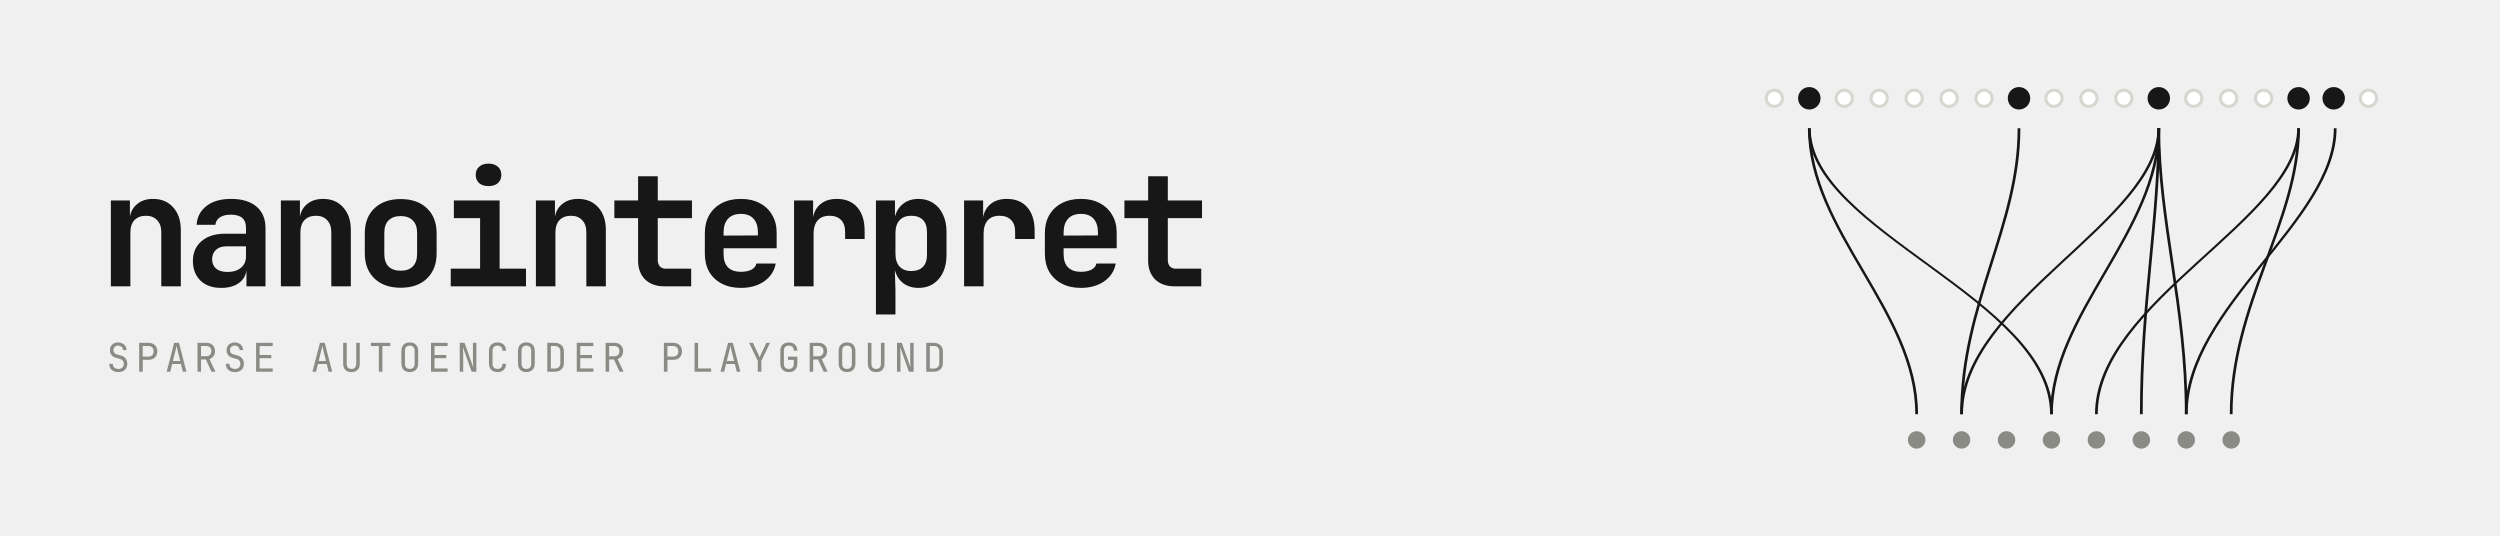
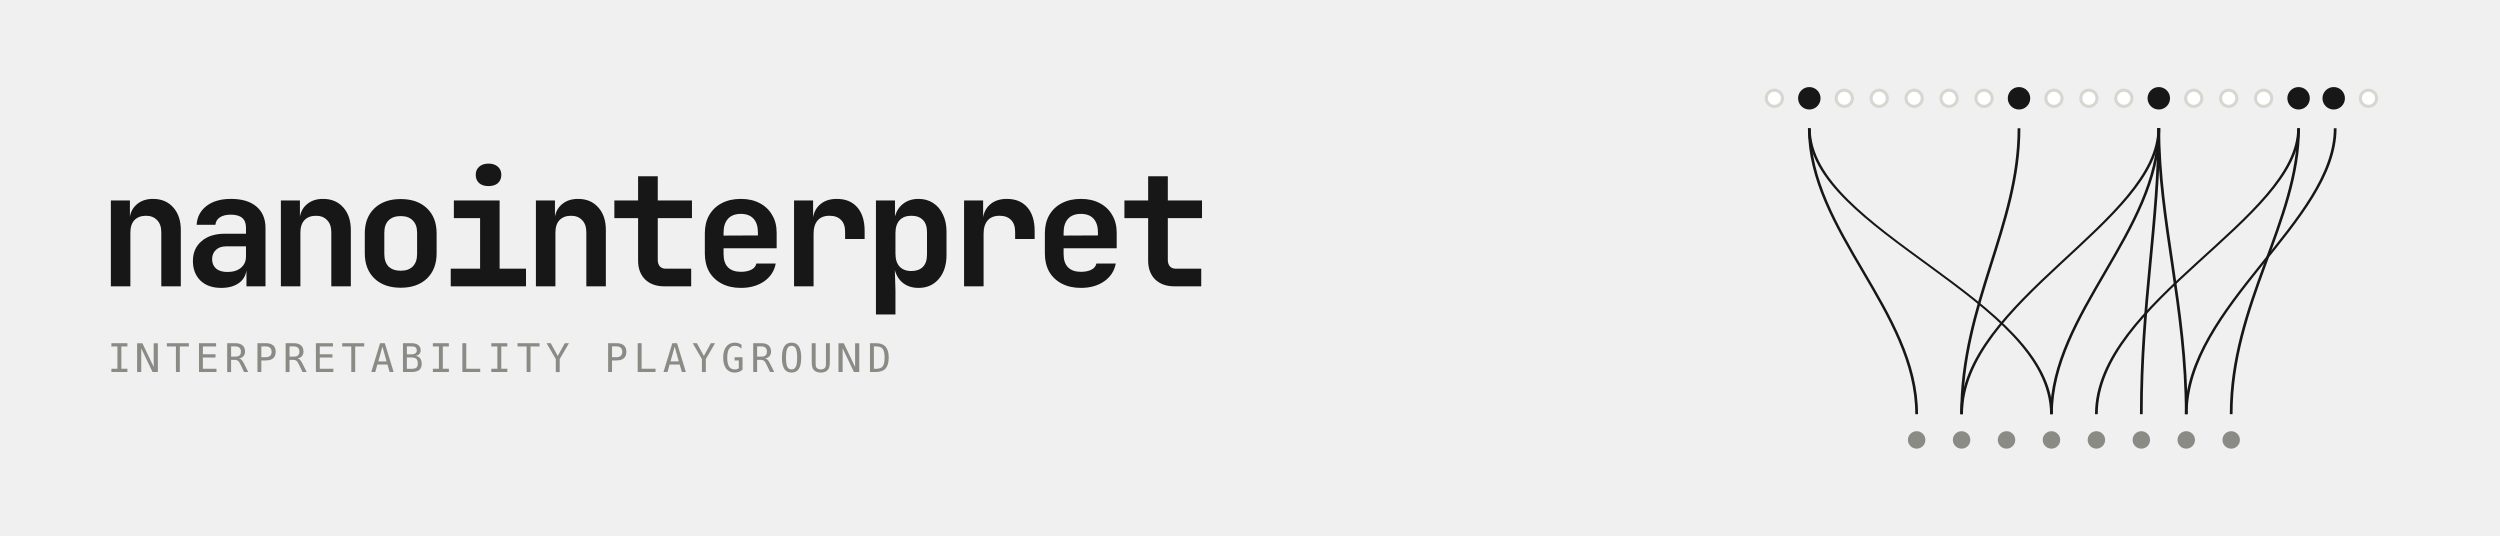
<svg xmlns="http://www.w3.org/2000/svg" width="1400" height="300" viewBox="0 60 1400 300" role="img" aria-labelledby="title description">
  <style>
    :root {
      color-scheme: light dark;
    }

    .foreground { fill: #171717; }
    .muted { fill: #8b8b86; }
    .connections { fill: none; stroke: #171717; }
    .inactive-feature { fill: #ffffff; stroke: #d7d7d1; }

    @media (prefers-color-scheme: dark) {
      .foreground { fill: #f0f0ec; }
      .muted { fill: #858581; }
      .connections { stroke: #f0f0ec; }
      .inactive-feature { fill: #0d1117; stroke: #383836; }
    }
  </style>
  <g id="wordmark" transform="translate(0 -4.348217) scale(0.8891832)">
    <path class="foreground" d="M 69.819,252.699 V 198.615 H 81.816 v 10.129 q 0.983,-5.113 4.818,-8.063 3.835,-3.048 9.735,-3.048 7.965,0 12.685,5.31 4.818,5.31 4.818,14.259 v 35.499 h -12.292 v -34.024 q 0,-5.015 -2.655,-7.67 -2.557,-2.753 -6.982,-2.753 -4.622,0 -7.277,2.753 -2.557,2.753 -2.557,7.867 v 33.827 z           m 69.468,0.983 q -8.26,0 -13.079,-4.622 -4.72,-4.72 -4.72,-12.292 0,-7.867 5.408,-12.489 5.408,-4.72 14.849,-4.72 h 13.177 v -3.835 q 0,-8.162 -9.539,-8.162 -4.327,0 -6.883,1.672 -2.557,1.672 -2.852,4.72 h -11.8 q 0.393,-7.277 6.097,-11.8 5.802,-4.523 15.537,-4.523 10.325,0 16.029,4.818 5.703,4.818 5.703,13.57 v 36.679 h -11.997 v -10.129 q -0.688,5.212 -4.917,8.162 -4.228,2.95 -11.014,2.95 z           m 3.933,-10.03 q 5.408,0 8.555,-2.655 3.147,-2.655 3.147,-7.08 v -6.392 h -12.587 q -4.032,0 -6.392,2.262 -2.36,2.262 -2.36,5.802 0,3.638 2.458,5.9 2.557,2.163 7.178,2.163 z           m 33.674,9.047 V 198.615 h 11.997 v 10.129 q 0.983,-5.113 4.818,-8.063 3.835,-3.048 9.735,-3.048 7.965,0 12.685,5.31 4.818,5.31 4.818,14.259 v 35.499 h -12.292 v -34.024 q 0,-5.015 -2.655,-7.67 -2.557,-2.753 -6.982,-2.753 -4.622,0 -7.277,2.753 -2.557,2.753 -2.557,7.867 v 33.827 z           m 75.467,0.885 q -10.424,0 -16.52,-5.802 -6.097,-5.9 -6.097,-15.832 v -12.587 q 0,-10.03 6.097,-15.832 6.097,-5.802 16.52,-5.802 10.424,0 16.52,5.802 6.097,5.802 6.097,15.832 v 12.587 q 0,9.932 -6.097,15.832 -6.097,5.802 -16.52,5.802 z           m 0,-10.719 q 4.917,0 7.572,-2.655 2.753,-2.753 2.753,-7.867 v -13.374 q 0,-5.113 -2.753,-7.768 -2.655,-2.753 -7.572,-2.753 -4.917,0 -7.67,2.753 -2.655,2.655 -2.655,7.768 v 13.374 q 0,5.113 2.655,7.867 2.753,2.655 7.67,2.655 z           m 31.511,9.834 v -11.112 h 18.487 v -31.861 h -16.52 V 198.615 h 28.812 v 42.972 h 16.619 v 11.112 z           m 23.797,-63.131 q -3.737,0 -5.9,-1.868 -2.163,-1.967 -2.163,-5.212 0,-3.245 2.163,-5.113 2.163,-1.967 5.9,-1.967 3.737,0 5.9,1.967 2.163,1.868 2.163,5.113 0,3.245 -2.163,5.212 -2.163,1.868 -5.9,1.868 z           m 29.839,63.131 V 198.615 h 11.997 v 10.129 q 0.983,-5.113 4.818,-8.063 3.835,-3.048 9.735,-3.048 7.965,0 12.685,5.31 4.818,5.31 4.818,14.259 v 35.499 h -12.292 v -34.024 q 0,-5.015 -2.655,-7.67 -2.557,-2.753 -6.982,-2.753 -4.622,0 -7.277,2.753 -2.557,2.753 -2.557,7.867 v 33.827 z           m 80.875,0 q -7.572,0 -12.095,-4.327 -4.425,-4.425 -4.425,-11.899 V 209.727 H 386.917 V 198.615 h 14.947 v -15.242 h 12.39 v 15.242 h 21.535 v 11.112 h -21.535 v 26.452 q 0,2.36 1.278,3.933 1.377,1.475 3.737,1.475 h 16.029 v 11.112 z           m 48.228,0.983 q -6.883,0 -11.997,-2.655 -5.113,-2.655 -7.965,-7.473 -2.753,-4.917 -2.753,-11.505 v -12.784 q 0,-6.588 2.753,-11.407 2.852,-4.917 7.965,-7.572 5.113,-2.655 11.997,-2.655 6.785,0 11.8,2.655 5.113,2.655 7.867,7.473 2.852,4.72 2.852,11.112 v 9.834 h -33.434 v 3.737 q 0,5.507 2.852,8.358 2.852,2.753 8.063,2.753 3.835,0 6.49,-1.278 2.753,-1.377 3.245,-3.933 h 12.194 q -1.278,6.982 -7.277,11.21 -5.998,4.13 -14.652,4.13 z           m -10.915,-34.811 v 1.868 l 21.634,-0.098 v -1.868 q 0,-5.605 -2.753,-8.653 -2.753,-3.048 -7.965,-3.048 -5.408,0 -8.162,3.147 -2.753,3.048 -2.753,8.653 z           m 44.393,33.827 V 198.615 h 11.997 v 10.522 q 0.983,-5.31 4.818,-8.358 3.933,-3.147 10.129,-3.147 8.26,0 12.882,5.31 4.622,5.31 4.622,14.849 v 5.113 h -12.292 v -4.523 q 0,-4.917 -2.557,-7.473 -2.557,-2.655 -7.277,-2.655 -4.917,0 -7.473,2.95 -2.557,2.95 -2.557,8.358 v 33.139 z           m 51.571,17.7 V 198.615 h 11.997 v 9.932 q 1.475,-5.113 5.31,-7.965 3.835,-2.95 9.539,-2.95 5.212,0 9.145,2.557 4.032,2.557 6.195,7.277 2.262,4.622 2.262,10.817 v 14.652 q 0,9.342 -4.818,15.045 -4.818,5.703 -12.784,5.703 -5.703,0 -9.637,-2.95 -3.835,-2.95 -5.31,-8.26 l 0.393,12.784 v 15.144 z           m 22.224,-27.337 q 4.72,0 7.277,-2.557 2.655,-2.557 2.655,-7.867 v -13.964 q 0,-5.31 -2.655,-7.867 -2.557,-2.557 -7.277,-2.557 -4.72,0 -7.375,2.852 -2.557,2.852 -2.557,8.063 v 12.98 q 0,5.212 2.557,8.063 2.655,2.852 7.375,2.852 z           m 33.281,9.637 V 198.615 h 11.997 v 10.522 q 0.983,-5.31 4.818,-8.358 3.933,-3.147 10.129,-3.147 8.26,0 12.882,5.31 4.622,5.31 4.622,14.849 v 5.113 h -12.292 v -4.523 q 0,-4.917 -2.557,-7.473 -2.557,-2.655 -7.277,-2.655 -4.917,0 -7.473,2.95 -2.557,2.95 -2.557,8.358 v 33.139 z           m 73.598,0.983 q -6.883,0 -11.997,-2.655 -5.113,-2.655 -7.965,-7.473 -2.753,-4.917 -2.753,-11.505 v -12.784 q 0,-6.588 2.753,-11.407 2.852,-4.917 7.965,-7.572 5.113,-2.655 11.997,-2.655 6.785,0 11.8,2.655 5.113,2.655 7.867,7.473 2.852,4.72 2.852,11.112 v 9.834 h -33.434 v 3.737 q 0,5.507 2.852,8.358 2.852,2.753 8.063,2.753 3.835,0 6.49,-1.278 2.753,-1.377 3.245,-3.933 h 12.194 q -1.278,6.982 -7.277,11.21 -5.998,4.13 -14.652,4.13 z           m -10.915,-34.811 v 1.868 l 21.634,-0.098 v -1.868 q 0,-5.605 -2.753,-8.653 -2.753,-3.048 -7.965,-3.048 -5.408,0 -8.162,3.147 -2.753,3.048 -2.753,8.653 z           m 69.763,33.827 q -7.572,0 -12.095,-4.327 -4.425,-4.425 -4.425,-11.899 V 209.727 H 708.145 V 198.615 h 14.947 v -15.242 h 12.39 v 15.242 h 21.535 v 11.112 h -21.535 v 26.452 q 0,2.36 1.278,3.933 1.377,1.475 3.737,1.475 h 16.029 v 11.112 z" aria-label="nanointerpret" id="name" />
-     <path class="muted" d="m 74.576,306.716 q -2.643,0 -4.214,-1.396 -1.571,-1.396 -1.571,-3.839 h 2.244 q 0,1.521 0.972,2.394 0.972,0.848 2.568,0.848 1.546,0 2.468,-0.898 0.922,-0.898 0.922,-2.344 0,-1.097 -0.598,-1.895 -0.573,-0.823 -1.67,-1.122 l -2.767,-0.773 q -1.72,-0.499 -2.718,-1.77 -0.972,-1.296 -0.972,-3.042 0,-1.446 0.648,-2.543 0.648,-1.097 1.82,-1.695 1.172,-0.623 2.693,-0.623 1.546,0 2.718,0.623 1.197,0.598 1.87,1.695 0.673,1.072 0.673,2.493 h -2.244 q 0,-1.247 -0.848,-2.019 -0.848,-0.798 -2.169,-0.798 -1.321,0 -2.144,0.798 -0.823,0.773 -0.823,2.019 0,0.997 0.524,1.72 0.549,0.698 1.521,0.972 l 2.842,0.798 q 1.82,0.499 2.817,1.895 1.022,1.371 1.022,3.266 0,2.393 -1.521,3.815 -1.521,1.421 -4.064,1.421 z           m 13.073,-0.249 v -18.2 h 5.859 q 2.543,0 4.039,1.471 1.521,1.446 1.521,3.889 0,2.443 -1.521,3.914 -1.496,1.446 -4.039,1.446 h -3.615 v 7.479 z           m 2.244,-9.499 h 3.615 q 1.471,0 2.344,-0.898 0.898,-0.922 0.898,-2.443 0,-1.546 -0.898,-2.443 -0.873,-0.898 -2.344,-0.898 h -3.615 z           m 15.069,9.499 4.737,-18.2 h 3.017 l 4.712,18.2 h -2.269 l -1.197,-4.837 h -5.51 l -1.197,4.837 z           m 3.939,-6.732 h 4.587 l -1.396,-5.61 q -0.399,-1.596 -0.623,-2.668 -0.224,-1.072 -0.274,-1.396 -0.05,0.324 -0.274,1.396 -0.224,1.072 -0.623,2.643 z           m 15.492,6.732 v -18.2 h 5.61 q 1.621,0 2.842,0.673 1.222,0.648 1.895,1.82 0.673,1.172 0.673,2.742 0,1.845 -0.947,3.166 -0.947,1.321 -2.518,1.845 l 3.715,7.953 h -2.468 l -3.565,-7.729 h -3.017 v 7.729 z           m 2.219,-9.748 h 3.391 q 1.396,0 2.244,-0.873 0.848,-0.898 0.848,-2.344 0,-1.471 -0.848,-2.344 -0.848,-0.873 -2.244,-0.873 h -3.391 z           m 21.4,9.998 q -2.643,0 -4.214,-1.396 -1.571,-1.396 -1.571,-3.839 h 2.244 q 0,1.521 0.972,2.394 0.972,0.848 2.568,0.848 1.546,0 2.468,-0.898 0.922,-0.898 0.922,-2.344 0,-1.097 -0.598,-1.895 -0.573,-0.823 -1.67,-1.122 l -2.767,-0.773 q -1.72,-0.499 -2.718,-1.77 -0.972,-1.296 -0.972,-3.042 0,-1.446 0.648,-2.543 0.648,-1.097 1.82,-1.695 1.172,-0.623 2.693,-0.623 1.546,0 2.718,0.623 1.197,0.598 1.87,1.695 0.673,1.072 0.673,2.493 h -2.244 q 0,-1.247 -0.848,-2.019 -0.848,-0.798 -2.169,-0.798 -1.321,0 -2.144,0.798 -0.823,0.773 -0.823,2.019 0,0.997 0.524,1.72 0.548,0.698 1.521,0.972 l 2.842,0.798 q 1.82,0.499 2.817,1.895 1.022,1.371 1.022,3.266 0,2.393 -1.521,3.815 -1.521,1.421 -4.064,1.421 z           m 13.273,-0.249 v -18.2 h 10.471 v 2.044 h -8.252 v 5.635 h 7.38 v 1.995 h -7.38 v 6.482 h 8.252 v 2.044 z           m 35.472,0 4.737,-18.2 h 3.017 l 4.712,18.2 h -2.269 l -1.197,-4.837 h -5.51 l -1.197,4.837 z           m 3.939,-6.732 h 4.587 l -1.396,-5.61 q -0.399,-1.596 -0.623,-2.668 -0.224,-1.072 -0.274,-1.396 -0.05,0.324 -0.274,1.396 -0.224,1.072 -0.623,2.643 z           m 20.653,6.981 q -2.543,0 -3.889,-1.396 -1.346,-1.421 -1.346,-3.839 v -13.214 h 2.244 v 13.214 q 0,1.496 0.723,2.369 0.748,0.873 2.269,0.873 1.496,0 2.244,-0.873 0.748,-0.873 0.748,-2.369 v -13.214 h 2.244 v 13.214 q 0,2.443 -1.346,3.839 -1.321,1.396 -3.889,1.396 z           m 17.237,-0.249 v -16.156 h -4.986 v -2.044 h 12.216 v 2.044 H 240.83 v 16.156 z           m 19.481,0.249 q -2.443,0 -3.864,-1.421 -1.421,-1.421 -1.421,-4.064 v -7.729 q 0,-2.643 1.421,-4.064 1.421,-1.421 3.864,-1.421 2.443,0 3.864,1.421 1.421,1.421 1.421,4.039 v 7.754 q 0,2.643 -1.421,4.064 -1.421,1.421 -3.864,1.421 z           m 0,-2.019 q 1.471,0 2.244,-0.823 0.798,-0.848 0.798,-2.393 v -8.228 q 0,-1.546 -0.798,-2.369 -0.773,-0.848 -2.244,-0.848 -1.446,0 -2.244,0.848 -0.798,0.823 -0.798,2.369 v 8.228 q 0,1.546 0.798,2.393 0.798,0.823 2.244,0.823 z           m 13.372,1.77 v -18.2 h 10.471 v 2.044 h -8.252 v 5.635 h 7.38 v 1.995 h -7.38 v 6.482 h 8.252 v 2.044 z           m 18.11,0 v -18.2 h 2.992 l 5.56,15.582 q -0.05,-0.623 -0.125,-1.521 -0.05,-0.922 -0.1,-1.92 -0.025,-1.022 -0.025,-1.92 v -10.222 h 2.169 v 18.2 h -2.992 l -5.535,-15.582 q 0.05,0.598 0.1,1.521 0.05,0.898 0.075,1.92 0.05,0.997 0.05,1.92 v 10.222 z           m 23.794,0.249 q -2.493,0 -3.939,-1.396 -1.446,-1.396 -1.446,-3.839 v -8.228 q 0,-2.443 1.446,-3.839 1.446,-1.396 3.939,-1.396 2.443,0 3.889,1.421 1.446,1.396 1.446,3.815 h -2.244 q 0,-1.546 -0.823,-2.369 -0.798,-0.848 -2.269,-0.848 -1.471,0 -2.319,0.848 -0.823,0.823 -0.823,2.369 v 8.228 q 0,1.546 0.823,2.393 0.848,0.823 2.319,0.823 1.471,0 2.269,-0.823 0.823,-0.848 0.823,-2.393 h 2.244 q 0,2.418 -1.446,3.839 -1.446,1.396 -3.889,1.396 z           m 18.159,0 q -2.443,0 -3.864,-1.421 -1.421,-1.421 -1.421,-4.064 v -7.729 q 0,-2.643 1.421,-4.064 1.421,-1.421 3.864,-1.421 2.443,0 3.864,1.421 1.421,1.421 1.421,4.039 v 7.754 q 0,2.643 -1.421,4.064 -1.421,1.421 -3.864,1.421 z           m 0,-2.019 q 1.471,0 2.244,-0.823 0.798,-0.848 0.798,-2.393 v -8.228 q 0,-1.546 -0.798,-2.369 -0.773,-0.848 -2.244,-0.848 -1.446,0 -2.244,0.848 -0.798,0.823 -0.798,2.369 v 8.228 q 0,1.546 0.798,2.393 0.798,0.823 2.244,0.823 z           m 13.173,1.77 v -18.2 h 4.712 q 1.77,0 3.042,0.673 1.296,0.673 1.995,1.895 0.723,1.222 0.723,2.892 v 7.255 q 0,1.67 -0.723,2.917 -0.698,1.222 -1.995,1.895 -1.272,0.673 -3.042,0.673 z           m 2.244,-1.995 h 2.468 q 1.645,0 2.568,-0.922 0.947,-0.922 0.947,-2.568 v -7.255 q 0,-1.621 -0.947,-2.543 -0.922,-0.922 -2.568,-0.922 h -2.468 z           m 16.314,1.995 v -18.2 h 10.471 v 2.044 h -8.252 v 5.635 h 7.38 v 1.995 h -7.38 v 6.482 h 8.252 v 2.044 z           m 18.184,0 v -18.2 h 5.61 q 1.621,0 2.842,0.673 1.222,0.648 1.895,1.82 0.673,1.172 0.673,2.742 0,1.845 -0.947,3.166 -0.947,1.321 -2.518,1.845 l 3.715,7.953 h -2.468 l -3.565,-7.729 h -3.017 v 7.729 z           m 2.219,-9.748 h 3.391 q 1.396,0 2.244,-0.873 0.848,-0.898 0.848,-2.344 0,-1.471 -0.848,-2.344 -0.848,-0.873 -2.244,-0.873 h -3.391 z           m 34.473,9.748 v -18.2 h 5.859 q 2.543,0 4.039,1.471 1.521,1.446 1.521,3.889 0,2.443 -1.521,3.914 -1.496,1.446 -4.039,1.446 h -3.615 v 7.479 z           m 2.244,-9.499 h 3.615 q 1.471,0 2.344,-0.898 0.898,-0.922 0.898,-2.443 0,-1.546 -0.898,-2.443 -0.873,-0.898 -2.344,-0.898 h -3.615 z           m 17.063,9.499 v -18.2 h 2.244 v 16.156 h 8.228 v 2.044 z           m 16.365,0 4.737,-18.2 h 3.017 l 4.712,18.2 h -2.269 l -1.197,-4.837 h -5.51 l -1.197,4.837 z           m 3.939,-6.732 h 4.587 l -1.396,-5.61 q -0.399,-1.596 -0.623,-2.668 -0.224,-1.072 -0.274,-1.396 -0.05,0.324 -0.274,1.396 -0.224,1.072 -0.623,2.643 z           m 19.53,6.732 v -6.806 l -5.485,-11.394 h 2.393 l 3.54,7.479 q 0.299,0.623 0.474,1.072 0.175,0.424 0.224,0.623 0.05,-0.199 0.224,-0.623 0.199,-0.449 0.499,-1.072 l 3.54,-7.479 h 2.319 l -5.485,11.394 v 6.806 z           m 19.581,0.249 q -2.493,0 -3.939,-1.396 -1.446,-1.396 -1.446,-3.839 v -8.228 q 0,-2.443 1.446,-3.839 1.446,-1.396 3.939,-1.396 2.443,0 3.889,1.421 1.446,1.396 1.446,3.815 h -2.244 q 0,-1.546 -0.823,-2.369 -0.798,-0.848 -2.269,-0.848 -1.471,0 -2.319,0.823 -0.823,0.823 -0.823,2.369 v 8.252 q 0,1.546 0.823,2.393 0.848,0.848 2.319,0.848 1.471,0 2.269,-0.848 0.823,-0.848 0.823,-2.393 v -2.493 h -3.69 v -2.044 h 5.934 v 4.538 q 0,2.418 -1.446,3.839 -1.446,1.396 -3.889,1.396 z           m 13.098,-0.249 v -18.2 h 5.61 q 1.621,0 2.842,0.673 1.222,0.648 1.895,1.82 0.673,1.172 0.673,2.742 0,1.845 -0.947,3.166 -0.947,1.321 -2.518,1.845 l 3.715,7.953 h -2.468 l -3.565,-7.729 h -3.017 v 7.729 z           m 2.219,-9.748 h 3.391 q 1.396,0 2.244,-0.873 0.848,-0.898 0.848,-2.344 0,-1.471 -0.848,-2.344 -0.848,-0.873 -2.244,-0.873 h -3.391 z           m 21.3,9.998 q -2.443,0 -3.864,-1.421 -1.421,-1.421 -1.421,-4.064 v -7.729 q 0,-2.643 1.421,-4.064 1.421,-1.421 3.864,-1.421 2.443,0 3.864,1.421 1.421,1.421 1.421,4.039 v 7.754 q 0,2.643 -1.421,4.064 -1.421,1.421 -3.864,1.421 z           m 0,-2.019 q 1.471,0 2.244,-0.823 0.798,-0.848 0.798,-2.394 v -8.228 q 0,-1.546 -0.798,-2.369 -0.773,-0.848 -2.244,-0.848 -1.446,0 -2.244,0.848 -0.798,0.823 -0.798,2.369 v 8.228 q 0,1.546 0.798,2.394 0.798,0.823 2.244,0.823 z           m 18.359,2.019 q -2.543,0 -3.889,-1.396 -1.346,-1.421 -1.346,-3.839 v -13.214 h 2.244 v 13.214 q 0,1.496 0.723,2.369 0.748,0.873 2.269,0.873 1.496,0 2.244,-0.873 0.748,-0.873 0.748,-2.369 v -13.214 h 2.244 v 13.214 q 0,2.443 -1.346,3.839 -1.321,1.396 -3.889,1.396 z           m 13.123,-0.249 v -18.2 h 2.992 l 5.56,15.582 q -0.05,-0.623 -0.125,-1.521 -0.05,-0.922 -0.1,-1.92 -0.025,-1.022 -0.025,-1.92 v -10.222 h 2.169 v 18.2 h -2.992 l -5.535,-15.582 q 0.05,0.598 0.1,1.521 0.05,0.898 0.075,1.92 0.05,0.997 0.05,1.92 v 10.222 z           m 18.409,0 v -18.2 h 4.712 q 1.77,0 3.042,0.673 1.296,0.673 1.995,1.895 0.723,1.222 0.723,2.892 v 7.255 q 0,1.67 -0.723,2.917 -0.698,1.222 -1.995,1.895 -1.272,0.673 -3.042,0.673 z           m 2.244,-1.995 h 2.468 q 1.645,0 2.568,-0.922 0.947,-0.922 0.947,-2.568 v -7.255 q 0,-1.621 -0.947,-2.543 -0.922,-0.922 -2.568,-0.922 h -2.468 z" aria-label="SPARSE AUTOENCODER PLAYGROUND" id="tagline" />
+     <path id="tagline" class="muted" d="m70.15 288.5h10.09v2.069h-3.809v14.03h3.809v2.069h-10.09v-2.069h3.809v-14.03h-3.809zm16.19 0.061h3.359l7.108 14.91v-14.91h2.617v18.11h-3.359l-7.108-14.91v14.91h-2.617zm18.75-0.061h13.86v2.069h-5.684v16.1h-2.471v-16.1h-5.708zm20.23 0h10.78v2.069h-8.325v4.893h7.959v2.069h-7.959v7.071h8.556v2.069h-11.01zm25.26 9.59q0.949 0.243 1.619 0.925 0.669 0.669 1.667 2.69l2.471 4.966h-2.641l-2.166-4.588q-0.937-1.959-1.692-2.519-0.742-0.572-1.947-0.572h-2.349v7.68h-2.471v-18.17h5.063q2.994 0 4.588 1.351 1.594 1.351 1.594 3.907 0 1.801-0.986 2.945-0.974 1.132-2.751 1.387zm-5.039-7.57v6.45h2.69q1.765 0 2.629-0.791t0.864-2.422q0-1.57-0.925-2.398-0.913-0.84-2.665-0.84zm19.05 0v6.828h2.848q1.704 0 2.653-0.901 0.962-0.901 0.962-2.519 0-1.619-0.949-2.507-0.949-0.901-2.665-0.901zm-2.458-2.02h5.306q3.043 0 4.613 1.387 1.57 1.375 1.57 4.041 0 2.69-1.57 4.065-1.558 1.375-4.613 1.375h-2.848v7.302h-2.458zm25.26 9.59q0.949 0.243 1.619 0.925 0.669 0.669 1.667 2.69l2.471 4.966h-2.641l-2.166-4.588q-0.937-1.959-1.692-2.519-0.742-0.572-1.947-0.572h-2.349v7.68h-2.471v-18.17h5.063q2.994 0 4.588 1.351 1.594 1.351 1.594 3.907 0 1.801-0.986 2.945-0.974 1.132-2.751 1.387zm-5.039-7.57v6.45h2.69q1.765 0 2.629-0.791 0.864-0.791 0.864-2.422 0-1.57-0.925-2.398-0.913-0.84-2.665-0.84zm16.59-2.02h10.78v2.069h-8.325v4.893h7.959v2.069h-7.959v7.071h8.556v2.069h-11.01zm16.58 0h13.86v2.069h-5.684v16.1h-2.471v-16.1h-5.708zm25.33 2.166-2.592 9.298h5.185zm-1.485-2.166h2.982l5.562 18.17h-2.544l-1.339-4.734h-6.365l-1.314 4.734h-2.544zm16.88 9.006v7.144h2.909q2.142 0 3.055-0.742 0.913-0.755 0.913-2.471 0-2.264-0.962-3.091-0.962-0.84-3.006-0.84zm0-6.986v4.99h2.86q1.777 0 2.568-0.682 0.803-0.681 0.803-1.716 0-1.375-0.791-1.984-0.779-0.609-2.58-0.609zm-2.471-2.02h5.379q2.787 0 4.296 1.205t1.509 3.408q0 1.181-0.803 2.142-0.791 0.962-2.385 1.205 1.789 0.268 2.799 1.533 1.022 1.254 1.022 3.688 0 2.471-1.619 3.736-1.619 1.254-4.819 1.254h-5.379zm18.83 0h10.09v2.069h-3.809v14.03h3.809v2.069h-10.09v-2.069h3.809v-14.03h-3.809zm18.58 0h2.471v16.1h8.775v2.069h-11.25zm18.23 0h10.09v2.069h-3.809v14.03h3.809v2.069h-10.09v-2.069h3.809v-14.03h-3.809zm16.53 0h13.86v2.069h-5.684v16.1h-2.471v-16.1h-5.708zm18.28 0h2.617l4.43 8.02 4.418-8.02h2.641l-5.83 10.02v8.154h-2.471v-8.154zm41.22 2.02v6.828h2.848q1.704 0 2.653-0.901 0.962-0.901 0.962-2.519 0-1.619-0.949-2.507-0.949-0.901-2.665-0.901zm-2.458-2.02h5.306q3.043 0 4.613 1.387 1.57 1.375 1.57 4.041 0 2.69-1.57 4.065-1.558 1.375-4.613 1.375h-2.848v7.302h-2.458zm18.62 0h2.471v16.1h8.775v2.069h-11.25zm23.29 2.166-2.592 9.298h5.185zm-1.485-2.166h2.982l5.562 18.17h-2.544l-1.339-4.734h-6.365l-1.314 4.734h-2.544zm12.84 0h2.617l4.43 8.02 4.418-8.02h2.641l-5.83 10.02v8.154h-2.471v-8.154zm31.39 16.67q-0.986 0.913-2.227 1.387-1.229 0.463-2.665 0.463-3.456 0-5.379-2.471-1.923-2.483-1.923-6.949 0-4.454 1.947-6.937 1.947-2.495 5.416-2.495 1.144 0 2.191 0.329 1.047 0.316 2.02 0.974v2.519q-0.986-0.937-2.02-1.375-1.034-0.45-2.191-0.45-2.398 0-3.602 1.862-1.193 1.85-1.193 5.574 0 3.785 1.156 5.611 1.168 1.813 3.578 1.813 0.815 0 1.424-0.183 0.621-0.195 1.12-0.596v-4.88h-2.641v-2.02h4.99zm14.22-7.083q0.949 0.243 1.619 0.925 0.669 0.669 1.667 2.69l2.471 4.966h-2.641l-2.166-4.588q-0.937-1.959-1.692-2.519-0.742-0.572-1.947-0.572h-2.349v7.68h-2.471v-18.17h5.063q2.994 0 4.588 1.351 1.594 1.351 1.594 3.907 0 1.801-0.986 2.945-0.974 1.132-2.751 1.387zm-5.039-7.57v6.45h2.69q1.765 0 2.629-0.791 0.864-0.791 0.864-2.422 0-1.57-0.925-2.398-0.913-0.84-2.665-0.84zm25.21 7.083q0-4.004-0.828-5.72-0.815-1.716-2.69-1.716-1.862 0-2.69 1.716-0.815 1.716-0.815 5.72 0 3.992 0.815 5.708 0.828 1.716 2.69 1.716 1.874 0 2.69-1.704 0.828-1.716 0.828-5.72zm2.568 0q0 4.746-1.509 7.083-1.497 2.337-4.576 2.337-3.079 0-4.576-2.325t-1.497-7.095q0-4.759 1.497-7.095 1.509-2.337 4.576-2.337 3.079 0 4.576 2.337 1.509 2.337 1.509 7.095zm6.612 2.093v-11.2h2.471v12.32q0 1.327 0.073 1.899 0.073 0.56 0.256 0.864 0.389 0.718 1.12 1.083 0.742 0.365 1.789 0.365 1.059 0 1.789-0.365 0.73-0.365 1.132-1.083 0.183-0.304 0.256-0.864 0.073-0.56 0.073-1.874v-12.34h2.458v11.2q0 2.787-0.353 3.968-0.341 1.168-1.193 1.935-0.803 0.718-1.838 1.071-1.034 0.353-2.325 0.353-1.278 0-2.312-0.353-1.034-0.353-1.85-1.071-0.84-0.755-1.193-1.947-0.353-1.205-0.353-3.955zm16.85-11.14h3.359l7.108 14.91v-14.91h2.617v18.11h-3.359l-7.108-14.91v14.91h-2.617zm23.48 16.09q3.103 0 4.333-1.521 1.229-1.533 1.229-5.525 0-4.028-1.229-5.55-1.217-1.533-4.333-1.533h-1.168v14.13zm0.049-16.15q4.162 0 6.134 2.215 1.972 2.215 1.972 6.888 0 4.649-1.972 6.864-1.972 2.203-6.134 2.203h-3.688v-18.17z" fill="#8b8b86" aria-label="INTERPRETABILITY PLAYGROUND" />
  </g>
  <g id="feature-diagram" transform="translate(-245.7189 -101.6758) scale(1.3979)">
    <g id="connections" class="connections" transform="translate(885.59 291.64) rotate(-90) scale(0.50247 1)" stroke-width="1.1">
      <path d="M 20 58 C 102 58, 166 15, 248 15" />
      <path d="M 20 112 C 112 112, 166 15, 248 15" />
      <path d="M 20 76 C 108 76, 170 99, 248 99" />
      <path d="M 20 76 C 110 76, 174 155, 248 155" />
      <path d="M 20 112 C 100 112, 166 155, 248 155" />
      <path d="M 20 148 C 108 148, 174 155, 248 155" />
      <path d="M 20 166 C 106 166, 174 155, 248 155" />
      <path d="M 20 130 C 110 130, 176 211, 248 211" />
      <path d="M 20 184 C 108 184, 174 211, 248 211" />
      <path d="M 20 166 C 106 166, 174 225.664, 248 225.664" />
    </g>
    <g id="input-nodes" class="muted" transform="rotate(-90 594.74 -290.85)">
      <circle cx="12" cy="58" r="3.5" />
      <circle cx="12" cy="76" r="3.5" />
      <circle cx="12" cy="94" r="3.5" />
      <circle cx="12" cy="112" r="3.5" />
      <circle cx="12" cy="130" r="3.5" />
      <circle cx="12" cy="148" r="3.5" />
      <circle cx="12" cy="166" r="3.5" />
      <circle cx="12" cy="184" r="3.5" />
    </g>
    <g id="inactive-features" class="inactive-feature" transform="rotate(-90 650.31 -235.28)" stroke-width="1.25">
      <circle cx="260" cy="1" r="3.25" />
      <circle cx="260" cy="29" r="3.25" />
      <circle cx="260" cy="43" r="3.25" />
      <circle cx="260" cy="57" r="3.25" />
      <circle cx="260" cy="71" r="3.25" />
      <circle cx="260" cy="85" r="3.25" />
      <circle cx="260" cy="113" r="3.25" />
      <circle cx="260" cy="127" r="3.25" />
      <circle cx="260" cy="141" r="3.25" />
      <circle cx="260" cy="169" r="3.25" />
      <circle cx="260" cy="183" r="3.25" />
      <circle cx="260" cy="197" r="3.25" />
      <circle cx="260" cy="239" r="3.25" />
    </g>
    <g id="active-features" class="foreground" transform="rotate(-90 650.31 -235.28)">
      <circle cx="260" cy="15" r="4.5" />
      <circle cx="260" cy="99" r="4.5" />
      <circle cx="260" cy="155" r="4.5" />
      <circle cx="260" cy="211" r="4.5" />
      <circle cx="260" cy="225.07" r="4.5" />
    </g>
  </g>
</svg>
